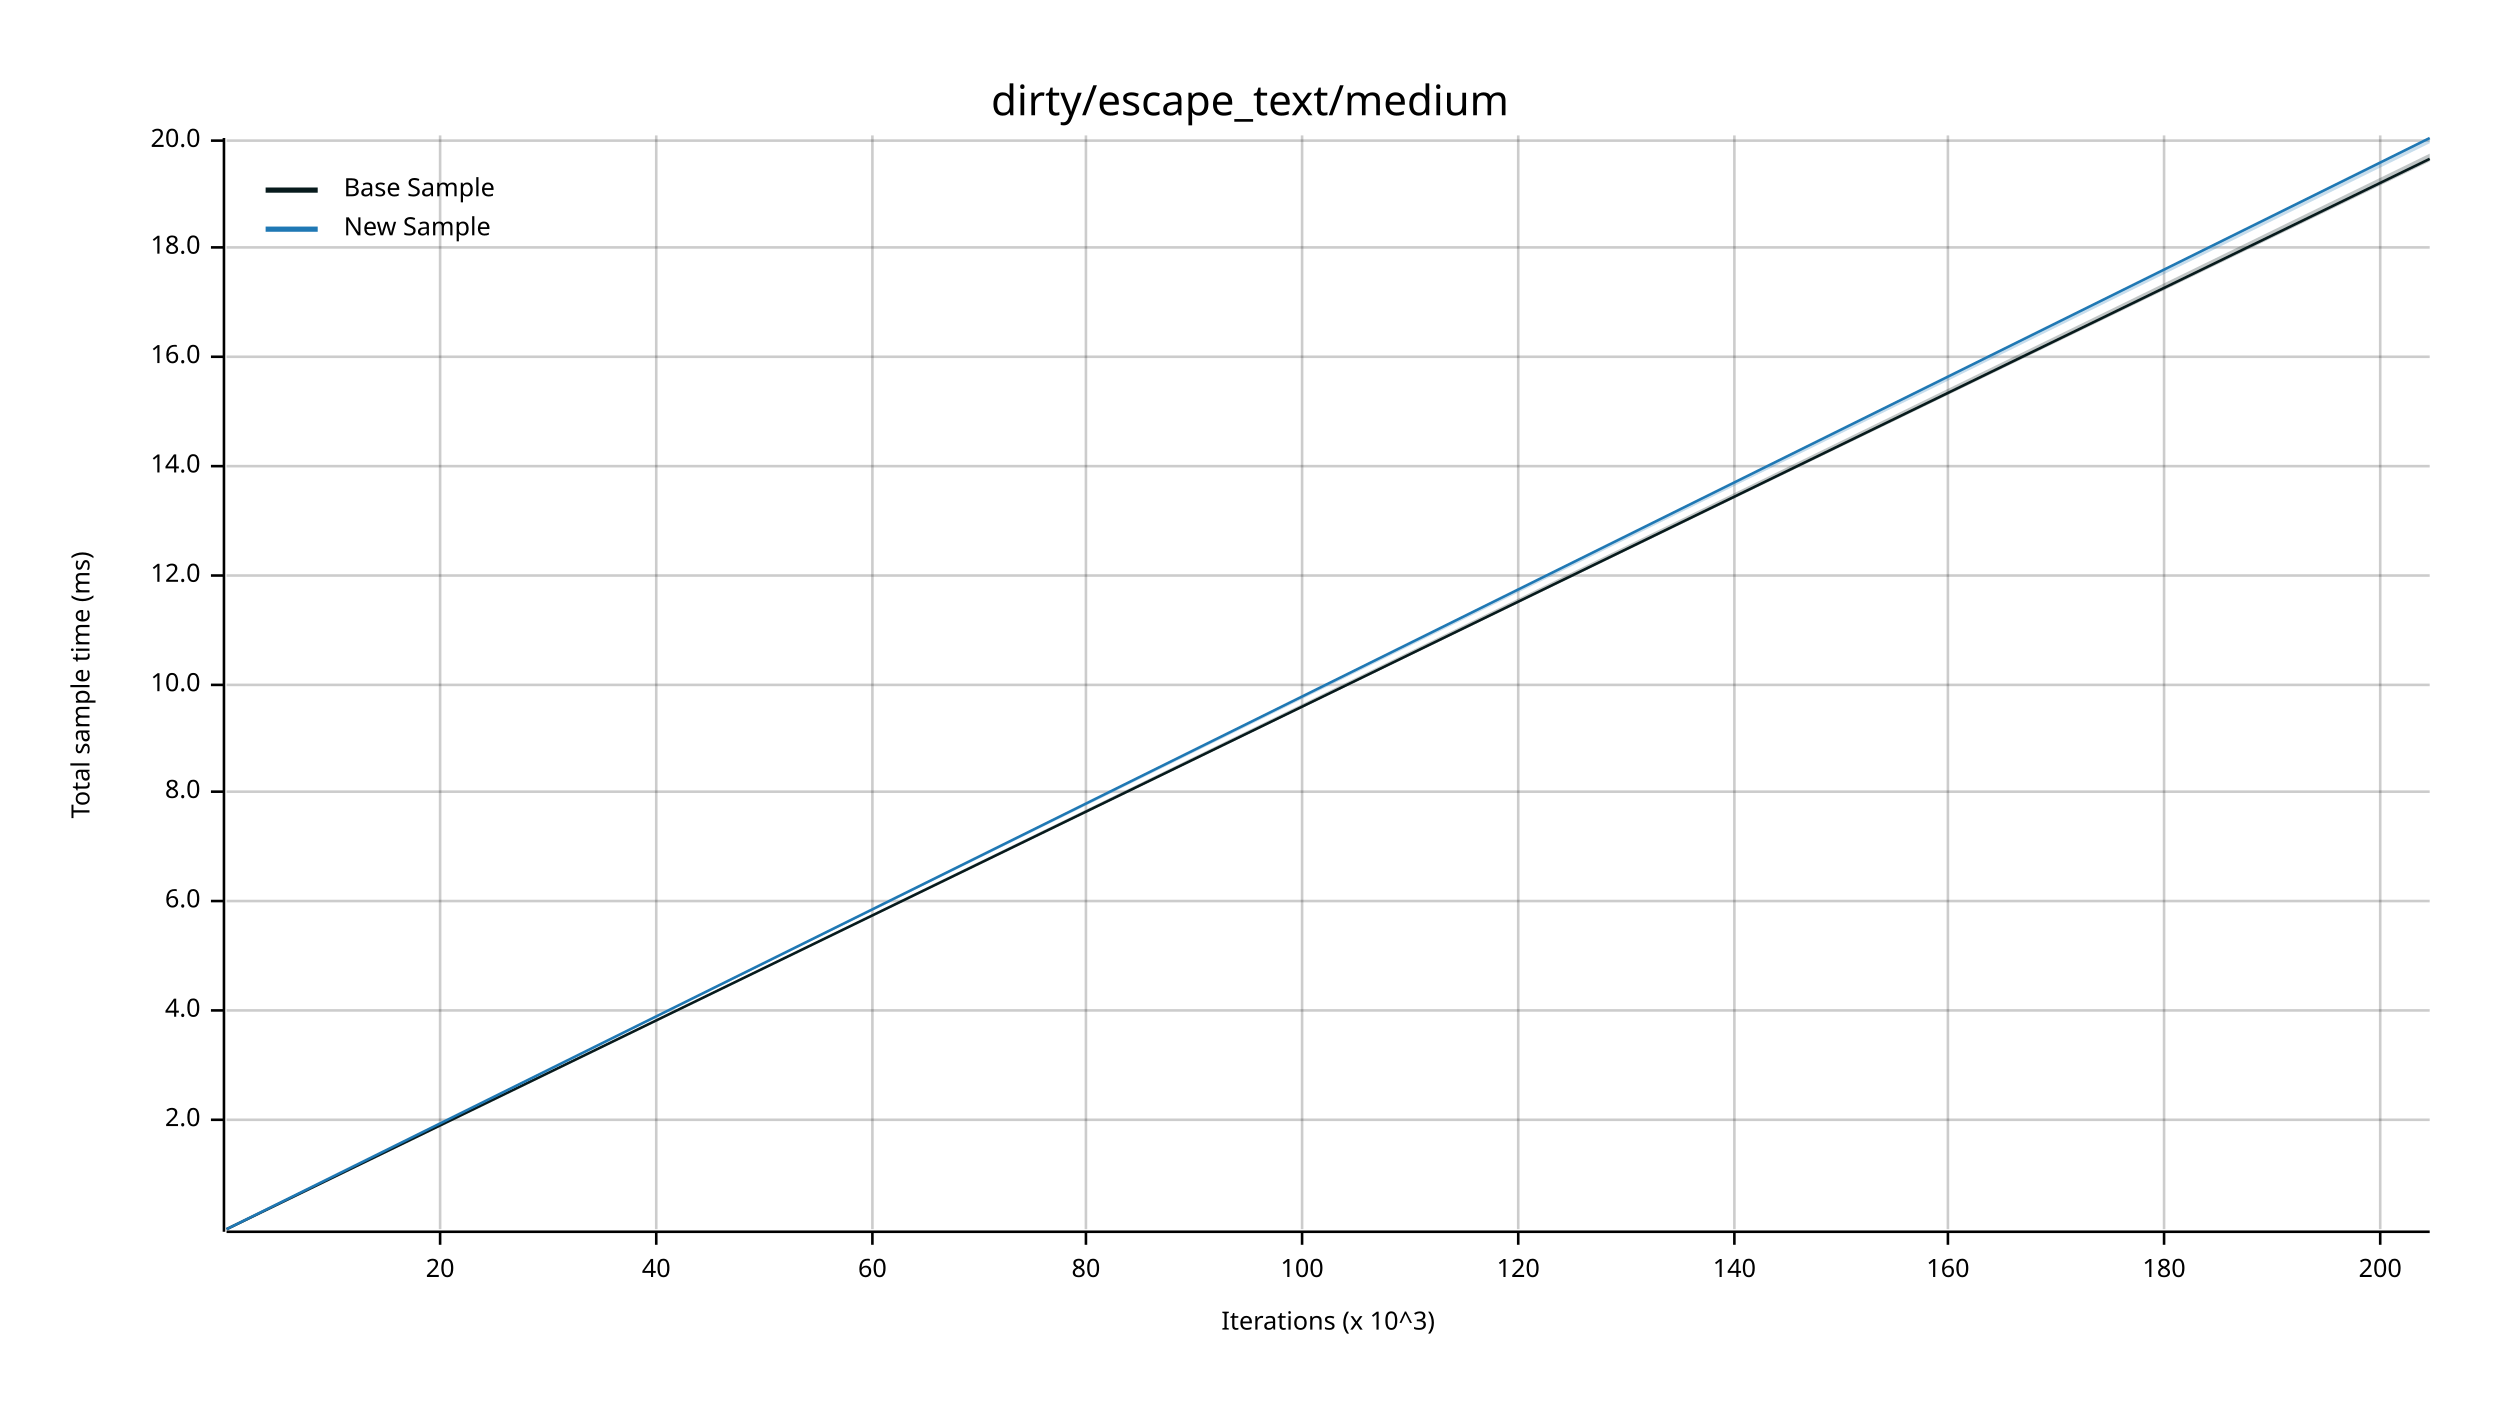
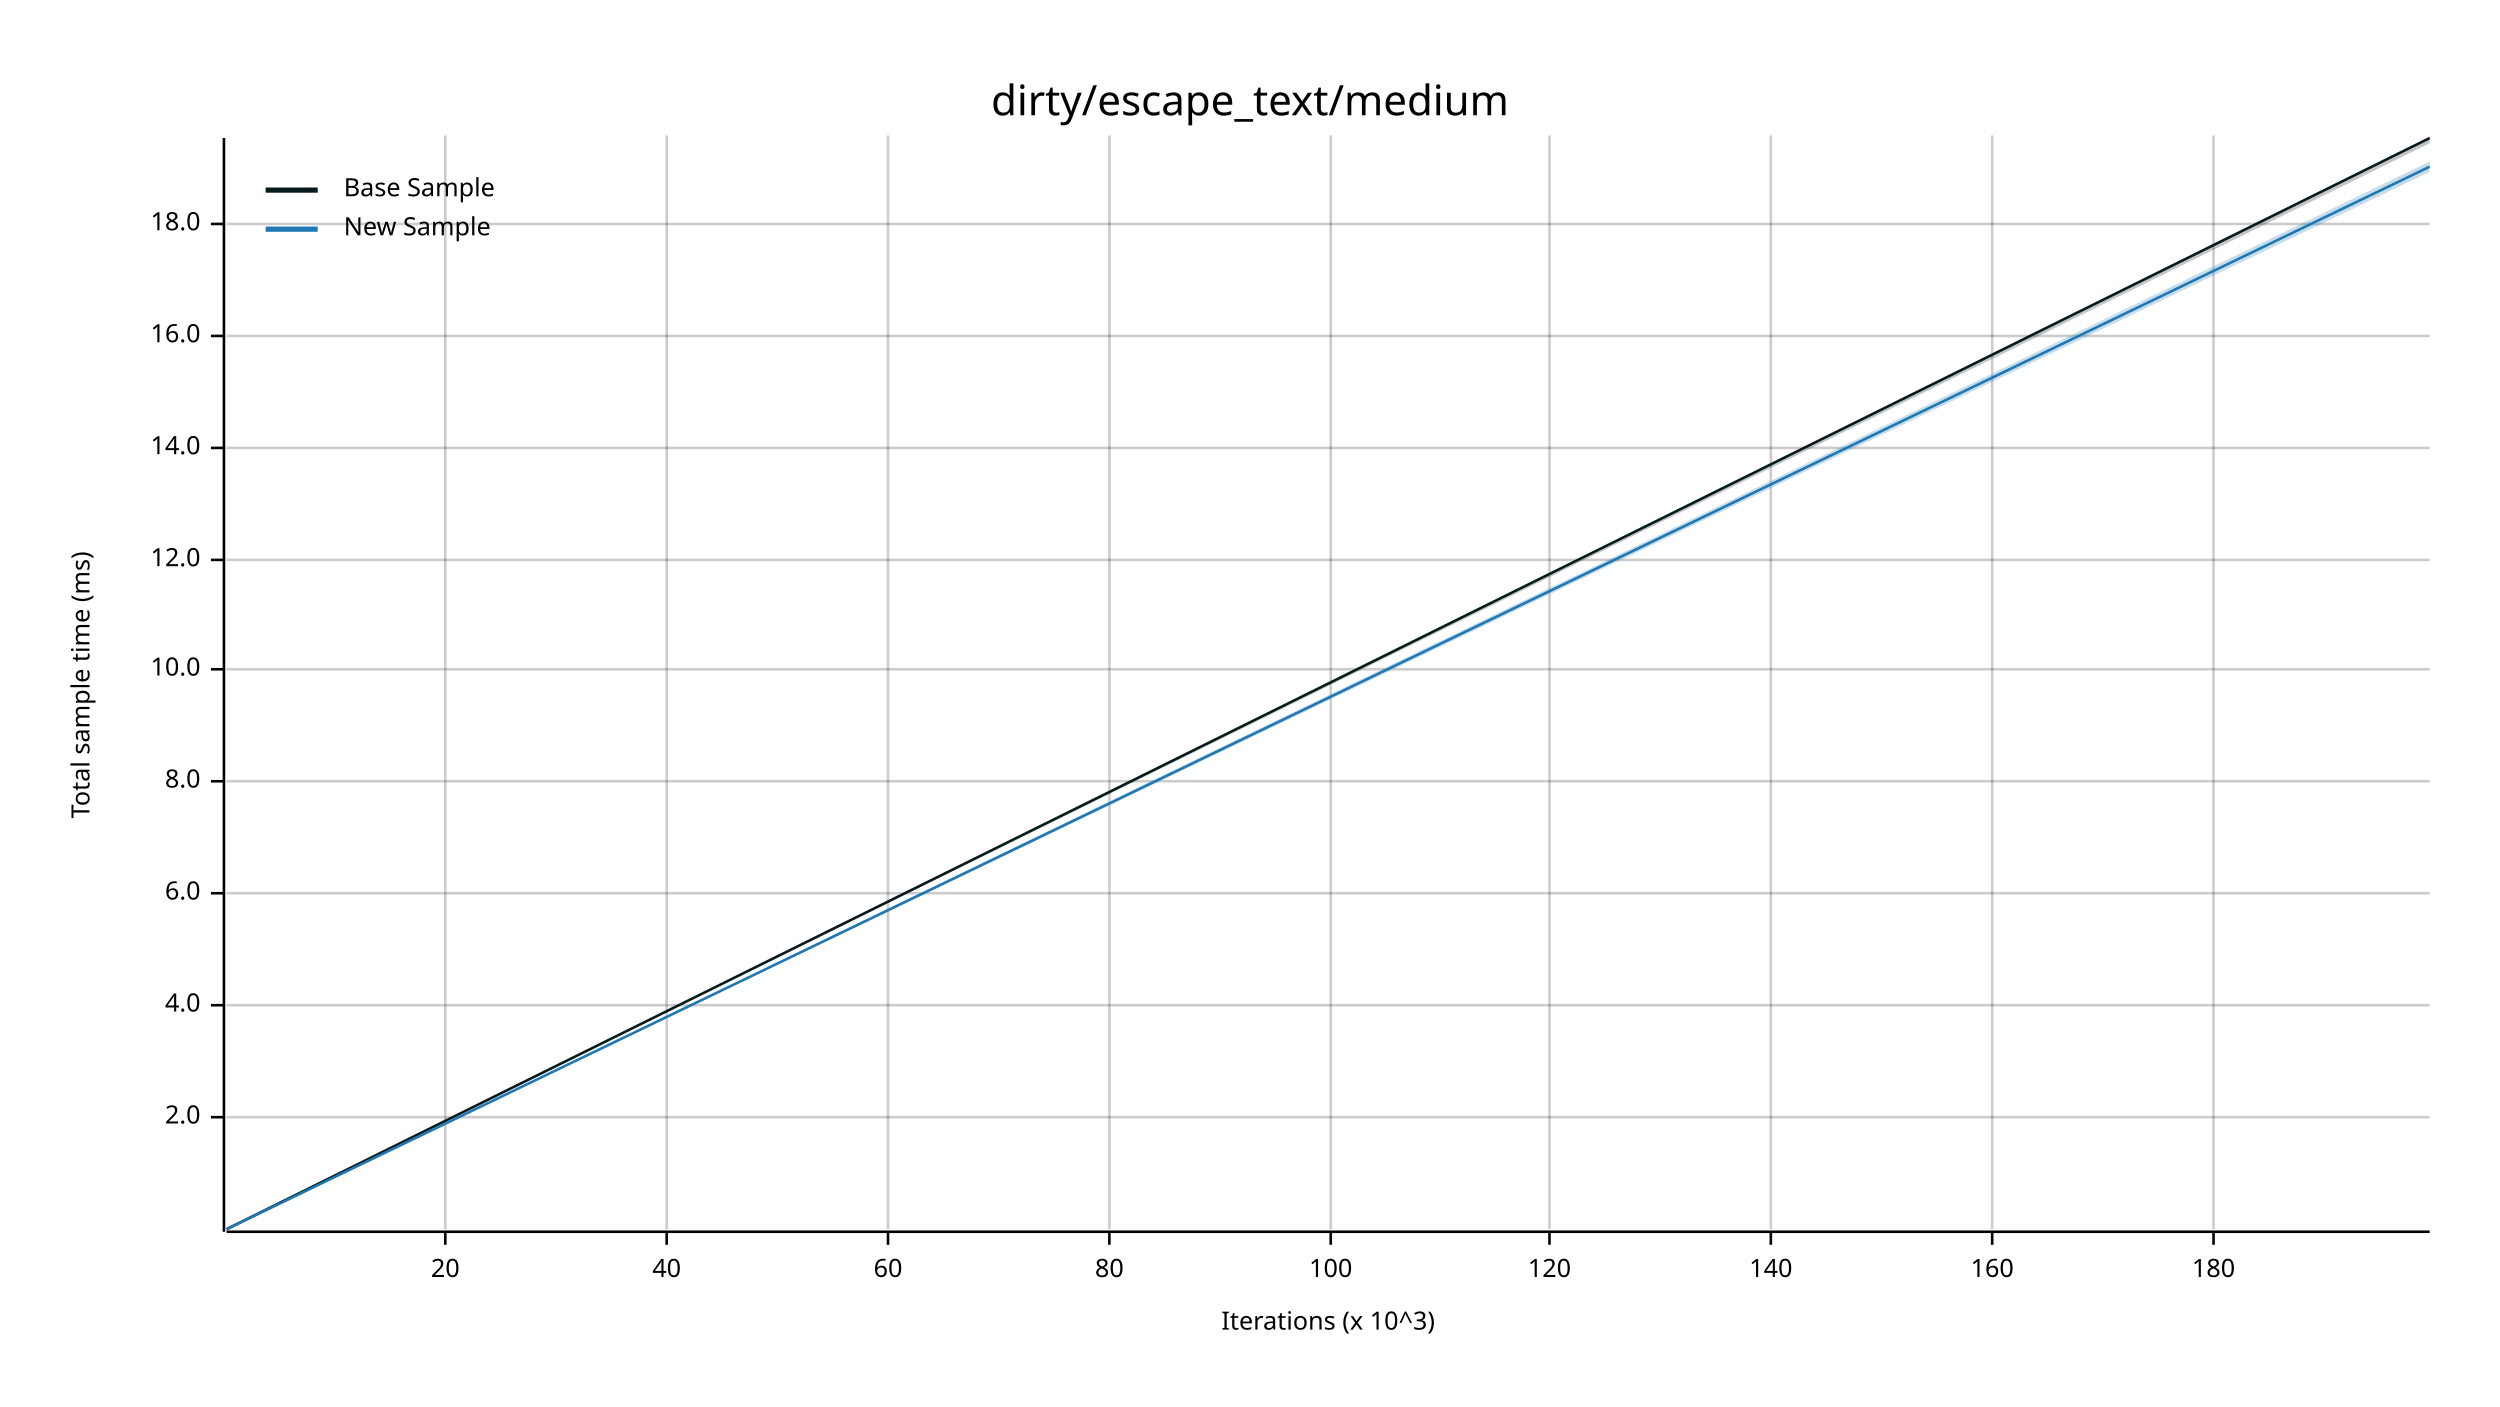
<svg xmlns="http://www.w3.org/2000/svg" width="960" height="540" viewBox="0 0 960 540">
  <text x="480" y="32" dy="0.76em" text-anchor="middle" font-family="sans-serif" font-size="16.129" opacity="1" fill="#000000">
dirty/escape_text/medium
</text>
  <text x="27" y="263" dy="0.76em" text-anchor="middle" font-family="sans-serif" font-size="9.677" opacity="1" fill="#000000" transform="rotate(270, 27, 263)">
Total sample time (ms)
</text>
  <text x="510" y="513" dy="-0.5ex" text-anchor="middle" font-family="sans-serif" font-size="9.677" opacity="1" fill="#000000">
Iterations (x 10^3)
</text>
-   <line opacity="0.2" stroke="#000000" stroke-width="1" x1="169" y1="472" x2="169" y2="52" />
-   <line opacity="0.2" stroke="#000000" stroke-width="1" x1="252" y1="472" x2="252" y2="52" />
-   <line opacity="0.2" stroke="#000000" stroke-width="1" x1="335" y1="472" x2="335" y2="52" />
-   <line opacity="0.2" stroke="#000000" stroke-width="1" x1="417" y1="472" x2="417" y2="52" />
-   <line opacity="0.2" stroke="#000000" stroke-width="1" x1="500" y1="472" x2="500" y2="52" />
-   <line opacity="0.2" stroke="#000000" stroke-width="1" x1="583" y1="472" x2="583" y2="52" />
-   <line opacity="0.2" stroke="#000000" stroke-width="1" x1="666" y1="472" x2="666" y2="52" />
-   <line opacity="0.2" stroke="#000000" stroke-width="1" x1="748" y1="472" x2="748" y2="52" />
-   <line opacity="0.2" stroke="#000000" stroke-width="1" x1="831" y1="472" x2="831" y2="52" />
-   <line opacity="0.2" stroke="#000000" stroke-width="1" x1="914" y1="472" x2="914" y2="52" />
-   <line opacity="0.2" stroke="#000000" stroke-width="1" x1="87" y1="430" x2="933" y2="430" />
-   <line opacity="0.2" stroke="#000000" stroke-width="1" x1="87" y1="388" x2="933" y2="388" />
-   <line opacity="0.2" stroke="#000000" stroke-width="1" x1="87" y1="346" x2="933" y2="346" />
-   <line opacity="0.2" stroke="#000000" stroke-width="1" x1="87" y1="304" x2="933" y2="304" />
-   <line opacity="0.2" stroke="#000000" stroke-width="1" x1="87" y1="263" x2="933" y2="263" />
-   <line opacity="0.2" stroke="#000000" stroke-width="1" x1="87" y1="221" x2="933" y2="221" />
-   <line opacity="0.2" stroke="#000000" stroke-width="1" x1="87" y1="179" x2="933" y2="179" />
-   <line opacity="0.2" stroke="#000000" stroke-width="1" x1="87" y1="137" x2="933" y2="137" />
-   <line opacity="0.2" stroke="#000000" stroke-width="1" x1="87" y1="95" x2="933" y2="95" />
-   <line opacity="0.2" stroke="#000000" stroke-width="1" x1="87" y1="54" x2="933" y2="54" />
+   <line opacity="0.2" stroke="#000000" stroke-width="1" x1="171" y1="472" x2="171" y2="52" />
+   <line opacity="0.2" stroke="#000000" stroke-width="1" x1="256" y1="472" x2="256" y2="52" />
+   <line opacity="0.2" stroke="#000000" stroke-width="1" x1="341" y1="472" x2="341" y2="52" />
+   <line opacity="0.2" stroke="#000000" stroke-width="1" x1="426" y1="472" x2="426" y2="52" />
+   <line opacity="0.2" stroke="#000000" stroke-width="1" x1="511" y1="472" x2="511" y2="52" />
+   <line opacity="0.2" stroke="#000000" stroke-width="1" x1="595" y1="472" x2="595" y2="52" />
+   <line opacity="0.2" stroke="#000000" stroke-width="1" x1="680" y1="472" x2="680" y2="52" />
+   <line opacity="0.2" stroke="#000000" stroke-width="1" x1="765" y1="472" x2="765" y2="52" />
+   <line opacity="0.2" stroke="#000000" stroke-width="1" x1="850" y1="472" x2="850" y2="52" />
+   <line opacity="0.2" stroke="#000000" stroke-width="1" x1="87" y1="429" x2="933" y2="429" />
+   <line opacity="0.2" stroke="#000000" stroke-width="1" x1="87" y1="386" x2="933" y2="386" />
+   <line opacity="0.2" stroke="#000000" stroke-width="1" x1="87" y1="343" x2="933" y2="343" />
+   <line opacity="0.2" stroke="#000000" stroke-width="1" x1="87" y1="300" x2="933" y2="300" />
+   <line opacity="0.2" stroke="#000000" stroke-width="1" x1="87" y1="257" x2="933" y2="257" />
+   <line opacity="0.2" stroke="#000000" stroke-width="1" x1="87" y1="215" x2="933" y2="215" />
+   <line opacity="0.2" stroke="#000000" stroke-width="1" x1="87" y1="172" x2="933" y2="172" />
+   <line opacity="0.2" stroke="#000000" stroke-width="1" x1="87" y1="129" x2="933" y2="129" />
+   <line opacity="0.2" stroke="#000000" stroke-width="1" x1="87" y1="86" x2="933" y2="86" />
  <polyline fill="none" opacity="1" stroke="#000000" stroke-width="1" points="86,53 86,473 " />
-   <text x="77" y="430" dy="0.5ex" text-anchor="end" font-family="sans-serif" font-size="9.677" opacity="1" fill="#000000">
+   <text x="77" y="429" dy="0.5ex" text-anchor="end" font-family="sans-serif" font-size="9.677" opacity="1" fill="#000000">
2.0
</text>
-   <polyline fill="none" opacity="1" stroke="#000000" stroke-width="1" points="81,430 86,430 " />
-   <text x="77" y="388" dy="0.5ex" text-anchor="end" font-family="sans-serif" font-size="9.677" opacity="1" fill="#000000">
+   <polyline fill="none" opacity="1" stroke="#000000" stroke-width="1" points="81,429 86,429 " />
+   <text x="77" y="386" dy="0.5ex" text-anchor="end" font-family="sans-serif" font-size="9.677" opacity="1" fill="#000000">
4.0
</text>
-   <polyline fill="none" opacity="1" stroke="#000000" stroke-width="1" points="81,388 86,388 " />
-   <text x="77" y="346" dy="0.5ex" text-anchor="end" font-family="sans-serif" font-size="9.677" opacity="1" fill="#000000">
+   <polyline fill="none" opacity="1" stroke="#000000" stroke-width="1" points="81,386 86,386 " />
+   <text x="77" y="343" dy="0.5ex" text-anchor="end" font-family="sans-serif" font-size="9.677" opacity="1" fill="#000000">
6.0
</text>
-   <polyline fill="none" opacity="1" stroke="#000000" stroke-width="1" points="81,346 86,346 " />
-   <text x="77" y="304" dy="0.5ex" text-anchor="end" font-family="sans-serif" font-size="9.677" opacity="1" fill="#000000">
+   <polyline fill="none" opacity="1" stroke="#000000" stroke-width="1" points="81,343 86,343 " />
+   <text x="77" y="300" dy="0.5ex" text-anchor="end" font-family="sans-serif" font-size="9.677" opacity="1" fill="#000000">
8.0
</text>
-   <polyline fill="none" opacity="1" stroke="#000000" stroke-width="1" points="81,304 86,304 " />
-   <text x="77" y="263" dy="0.5ex" text-anchor="end" font-family="sans-serif" font-size="9.677" opacity="1" fill="#000000">
+   <polyline fill="none" opacity="1" stroke="#000000" stroke-width="1" points="81,300 86,300 " />
+   <text x="77" y="257" dy="0.5ex" text-anchor="end" font-family="sans-serif" font-size="9.677" opacity="1" fill="#000000">
10.0
</text>
-   <polyline fill="none" opacity="1" stroke="#000000" stroke-width="1" points="81,263 86,263 " />
-   <text x="77" y="221" dy="0.5ex" text-anchor="end" font-family="sans-serif" font-size="9.677" opacity="1" fill="#000000">
+   <polyline fill="none" opacity="1" stroke="#000000" stroke-width="1" points="81,257 86,257 " />
+   <text x="77" y="215" dy="0.5ex" text-anchor="end" font-family="sans-serif" font-size="9.677" opacity="1" fill="#000000">
12.0
</text>
-   <polyline fill="none" opacity="1" stroke="#000000" stroke-width="1" points="81,221 86,221 " />
-   <text x="77" y="179" dy="0.5ex" text-anchor="end" font-family="sans-serif" font-size="9.677" opacity="1" fill="#000000">
+   <polyline fill="none" opacity="1" stroke="#000000" stroke-width="1" points="81,215 86,215 " />
+   <text x="77" y="172" dy="0.5ex" text-anchor="end" font-family="sans-serif" font-size="9.677" opacity="1" fill="#000000">
14.0
</text>
-   <polyline fill="none" opacity="1" stroke="#000000" stroke-width="1" points="81,179 86,179 " />
-   <text x="77" y="137" dy="0.5ex" text-anchor="end" font-family="sans-serif" font-size="9.677" opacity="1" fill="#000000">
+   <polyline fill="none" opacity="1" stroke="#000000" stroke-width="1" points="81,172 86,172 " />
+   <text x="77" y="129" dy="0.5ex" text-anchor="end" font-family="sans-serif" font-size="9.677" opacity="1" fill="#000000">
16.0
</text>
-   <polyline fill="none" opacity="1" stroke="#000000" stroke-width="1" points="81,137 86,137 " />
-   <text x="77" y="95" dy="0.5ex" text-anchor="end" font-family="sans-serif" font-size="9.677" opacity="1" fill="#000000">
+   <polyline fill="none" opacity="1" stroke="#000000" stroke-width="1" points="81,129 86,129 " />
+   <text x="77" y="86" dy="0.5ex" text-anchor="end" font-family="sans-serif" font-size="9.677" opacity="1" fill="#000000">
18.0
</text>
-   <polyline fill="none" opacity="1" stroke="#000000" stroke-width="1" points="81,95 86,95 " />
-   <text x="77" y="54" dy="0.5ex" text-anchor="end" font-family="sans-serif" font-size="9.677" opacity="1" fill="#000000">
- 20.0
- </text>
-   <polyline fill="none" opacity="1" stroke="#000000" stroke-width="1" points="81,54 86,54 " />
+   <polyline fill="none" opacity="1" stroke="#000000" stroke-width="1" points="81,86 86,86 " />
  <polyline fill="none" opacity="1" stroke="#000000" stroke-width="1" points="87,473 933,473 " />
-   <text x="169" y="483" dy="0.76em" text-anchor="middle" font-family="sans-serif" font-size="9.677" opacity="1" fill="#000000">
+   <text x="171" y="483" dy="0.76em" text-anchor="middle" font-family="sans-serif" font-size="9.677" opacity="1" fill="#000000">
20
</text>
-   <polyline fill="none" opacity="1" stroke="#000000" stroke-width="1" points="169,473 169,478 " />
-   <text x="252" y="483" dy="0.76em" text-anchor="middle" font-family="sans-serif" font-size="9.677" opacity="1" fill="#000000">
+   <polyline fill="none" opacity="1" stroke="#000000" stroke-width="1" points="171,473 171,478 " />
+   <text x="256" y="483" dy="0.76em" text-anchor="middle" font-family="sans-serif" font-size="9.677" opacity="1" fill="#000000">
40
</text>
-   <polyline fill="none" opacity="1" stroke="#000000" stroke-width="1" points="252,473 252,478 " />
-   <text x="335" y="483" dy="0.76em" text-anchor="middle" font-family="sans-serif" font-size="9.677" opacity="1" fill="#000000">
+   <polyline fill="none" opacity="1" stroke="#000000" stroke-width="1" points="256,473 256,478 " />
+   <text x="341" y="483" dy="0.76em" text-anchor="middle" font-family="sans-serif" font-size="9.677" opacity="1" fill="#000000">
60
</text>
-   <polyline fill="none" opacity="1" stroke="#000000" stroke-width="1" points="335,473 335,478 " />
-   <text x="417" y="483" dy="0.76em" text-anchor="middle" font-family="sans-serif" font-size="9.677" opacity="1" fill="#000000">
+   <polyline fill="none" opacity="1" stroke="#000000" stroke-width="1" points="341,473 341,478 " />
+   <text x="426" y="483" dy="0.76em" text-anchor="middle" font-family="sans-serif" font-size="9.677" opacity="1" fill="#000000">
80
</text>
-   <polyline fill="none" opacity="1" stroke="#000000" stroke-width="1" points="417,473 417,478 " />
-   <text x="500" y="483" dy="0.76em" text-anchor="middle" font-family="sans-serif" font-size="9.677" opacity="1" fill="#000000">
+   <polyline fill="none" opacity="1" stroke="#000000" stroke-width="1" points="426,473 426,478 " />
+   <text x="511" y="483" dy="0.76em" text-anchor="middle" font-family="sans-serif" font-size="9.677" opacity="1" fill="#000000">
100
</text>
-   <polyline fill="none" opacity="1" stroke="#000000" stroke-width="1" points="500,473 500,478 " />
-   <text x="583" y="483" dy="0.76em" text-anchor="middle" font-family="sans-serif" font-size="9.677" opacity="1" fill="#000000">
+   <polyline fill="none" opacity="1" stroke="#000000" stroke-width="1" points="511,473 511,478 " />
+   <text x="595" y="483" dy="0.76em" text-anchor="middle" font-family="sans-serif" font-size="9.677" opacity="1" fill="#000000">
120
</text>
-   <polyline fill="none" opacity="1" stroke="#000000" stroke-width="1" points="583,473 583,478 " />
-   <text x="666" y="483" dy="0.76em" text-anchor="middle" font-family="sans-serif" font-size="9.677" opacity="1" fill="#000000">
+   <polyline fill="none" opacity="1" stroke="#000000" stroke-width="1" points="595,473 595,478 " />
+   <text x="680" y="483" dy="0.76em" text-anchor="middle" font-family="sans-serif" font-size="9.677" opacity="1" fill="#000000">
140
</text>
-   <polyline fill="none" opacity="1" stroke="#000000" stroke-width="1" points="666,473 666,478 " />
-   <text x="748" y="483" dy="0.76em" text-anchor="middle" font-family="sans-serif" font-size="9.677" opacity="1" fill="#000000">
+   <polyline fill="none" opacity="1" stroke="#000000" stroke-width="1" points="680,473 680,478 " />
+   <text x="765" y="483" dy="0.76em" text-anchor="middle" font-family="sans-serif" font-size="9.677" opacity="1" fill="#000000">
160
</text>
-   <polyline fill="none" opacity="1" stroke="#000000" stroke-width="1" points="748,473 748,478 " />
-   <text x="831" y="483" dy="0.76em" text-anchor="middle" font-family="sans-serif" font-size="9.677" opacity="1" fill="#000000">
+   <polyline fill="none" opacity="1" stroke="#000000" stroke-width="1" points="765,473 765,478 " />
+   <text x="850" y="483" dy="0.76em" text-anchor="middle" font-family="sans-serif" font-size="9.677" opacity="1" fill="#000000">
180
</text>
-   <polyline fill="none" opacity="1" stroke="#000000" stroke-width="1" points="831,473 831,478 " />
-   <text x="914" y="483" dy="0.76em" text-anchor="middle" font-family="sans-serif" font-size="9.677" opacity="1" fill="#000000">
- 200
- </text>
-   <polyline fill="none" opacity="1" stroke="#000000" stroke-width="1" points="914,473 914,478 " />
-   <polyline fill="none" opacity="1" stroke="#071A1C" stroke-width="1" points="87,472 933,61 " />
-   <polygon opacity="0.25" fill="#071A1C" points="87,472 933,62 933,59 " />
-   <polyline fill="none" opacity="1" stroke="#1F78B4" stroke-width="1" points="87,472 933,53 " />
-   <polygon opacity="0.25" fill="#1F78B4" points="87,472 933,55 933,53 " />
+   <polyline fill="none" opacity="1" stroke="#000000" stroke-width="1" points="850,473 850,478 " />
+   <polyline fill="none" opacity="1" stroke="#071A1C" stroke-width="1" points="87,472 933,53 " />
+   <polygon opacity="0.25" fill="#071A1C" points="87,472 933,55 933,53 " />
+   <polyline fill="none" opacity="1" stroke="#1F78B4" stroke-width="1" points="87,472 933,64 " />
+   <polygon opacity="0.25" fill="#1F78B4" points="87,472 933,66 933,62 " />
  <text x="132" y="68" dy="0.76em" text-anchor="start" font-family="sans-serif" font-size="9.677" opacity="1" fill="#000000">
Base Sample
</text>
  <text x="132" y="83" dy="0.76em" text-anchor="start" font-family="sans-serif" font-size="9.677" opacity="1" fill="#000000">
New Sample
</text>
  <polyline fill="none" opacity="1" stroke="#071A1C" stroke-width="2" points="102,73 122,73 " />
  <polyline fill="none" opacity="1" stroke="#1F78B4" stroke-width="2" points="102,88 122,88 " />
</svg>
